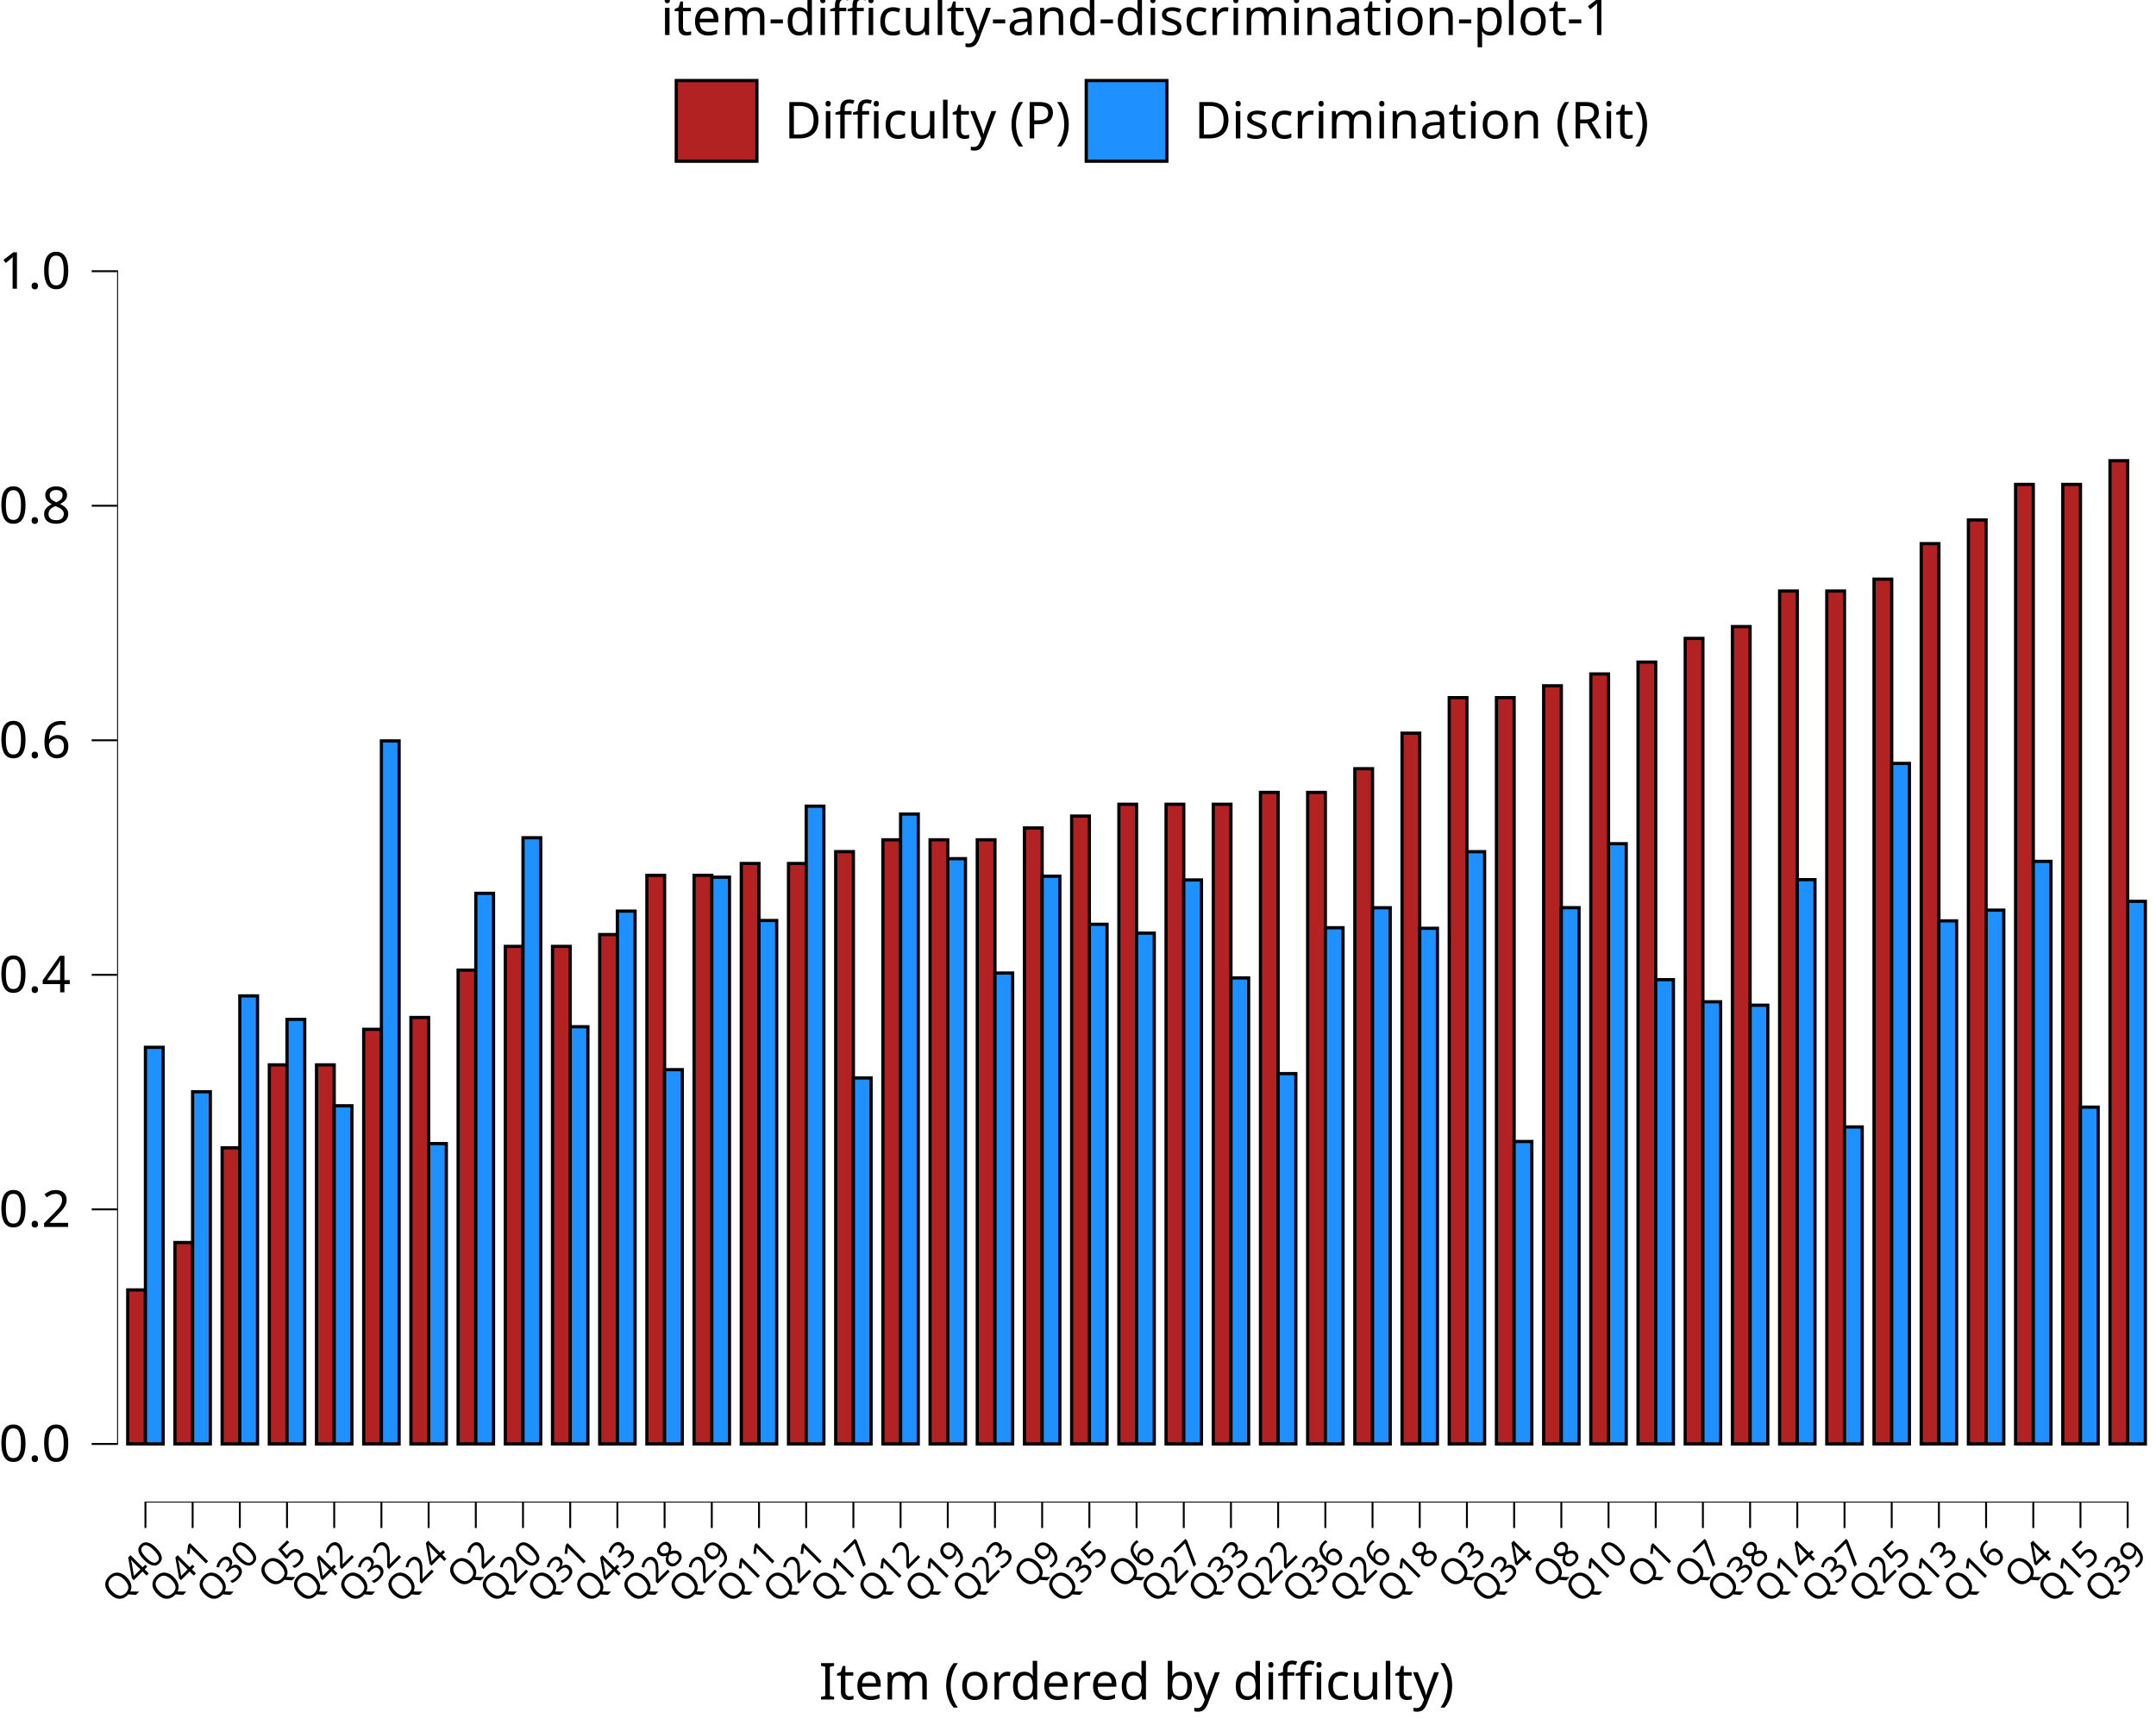
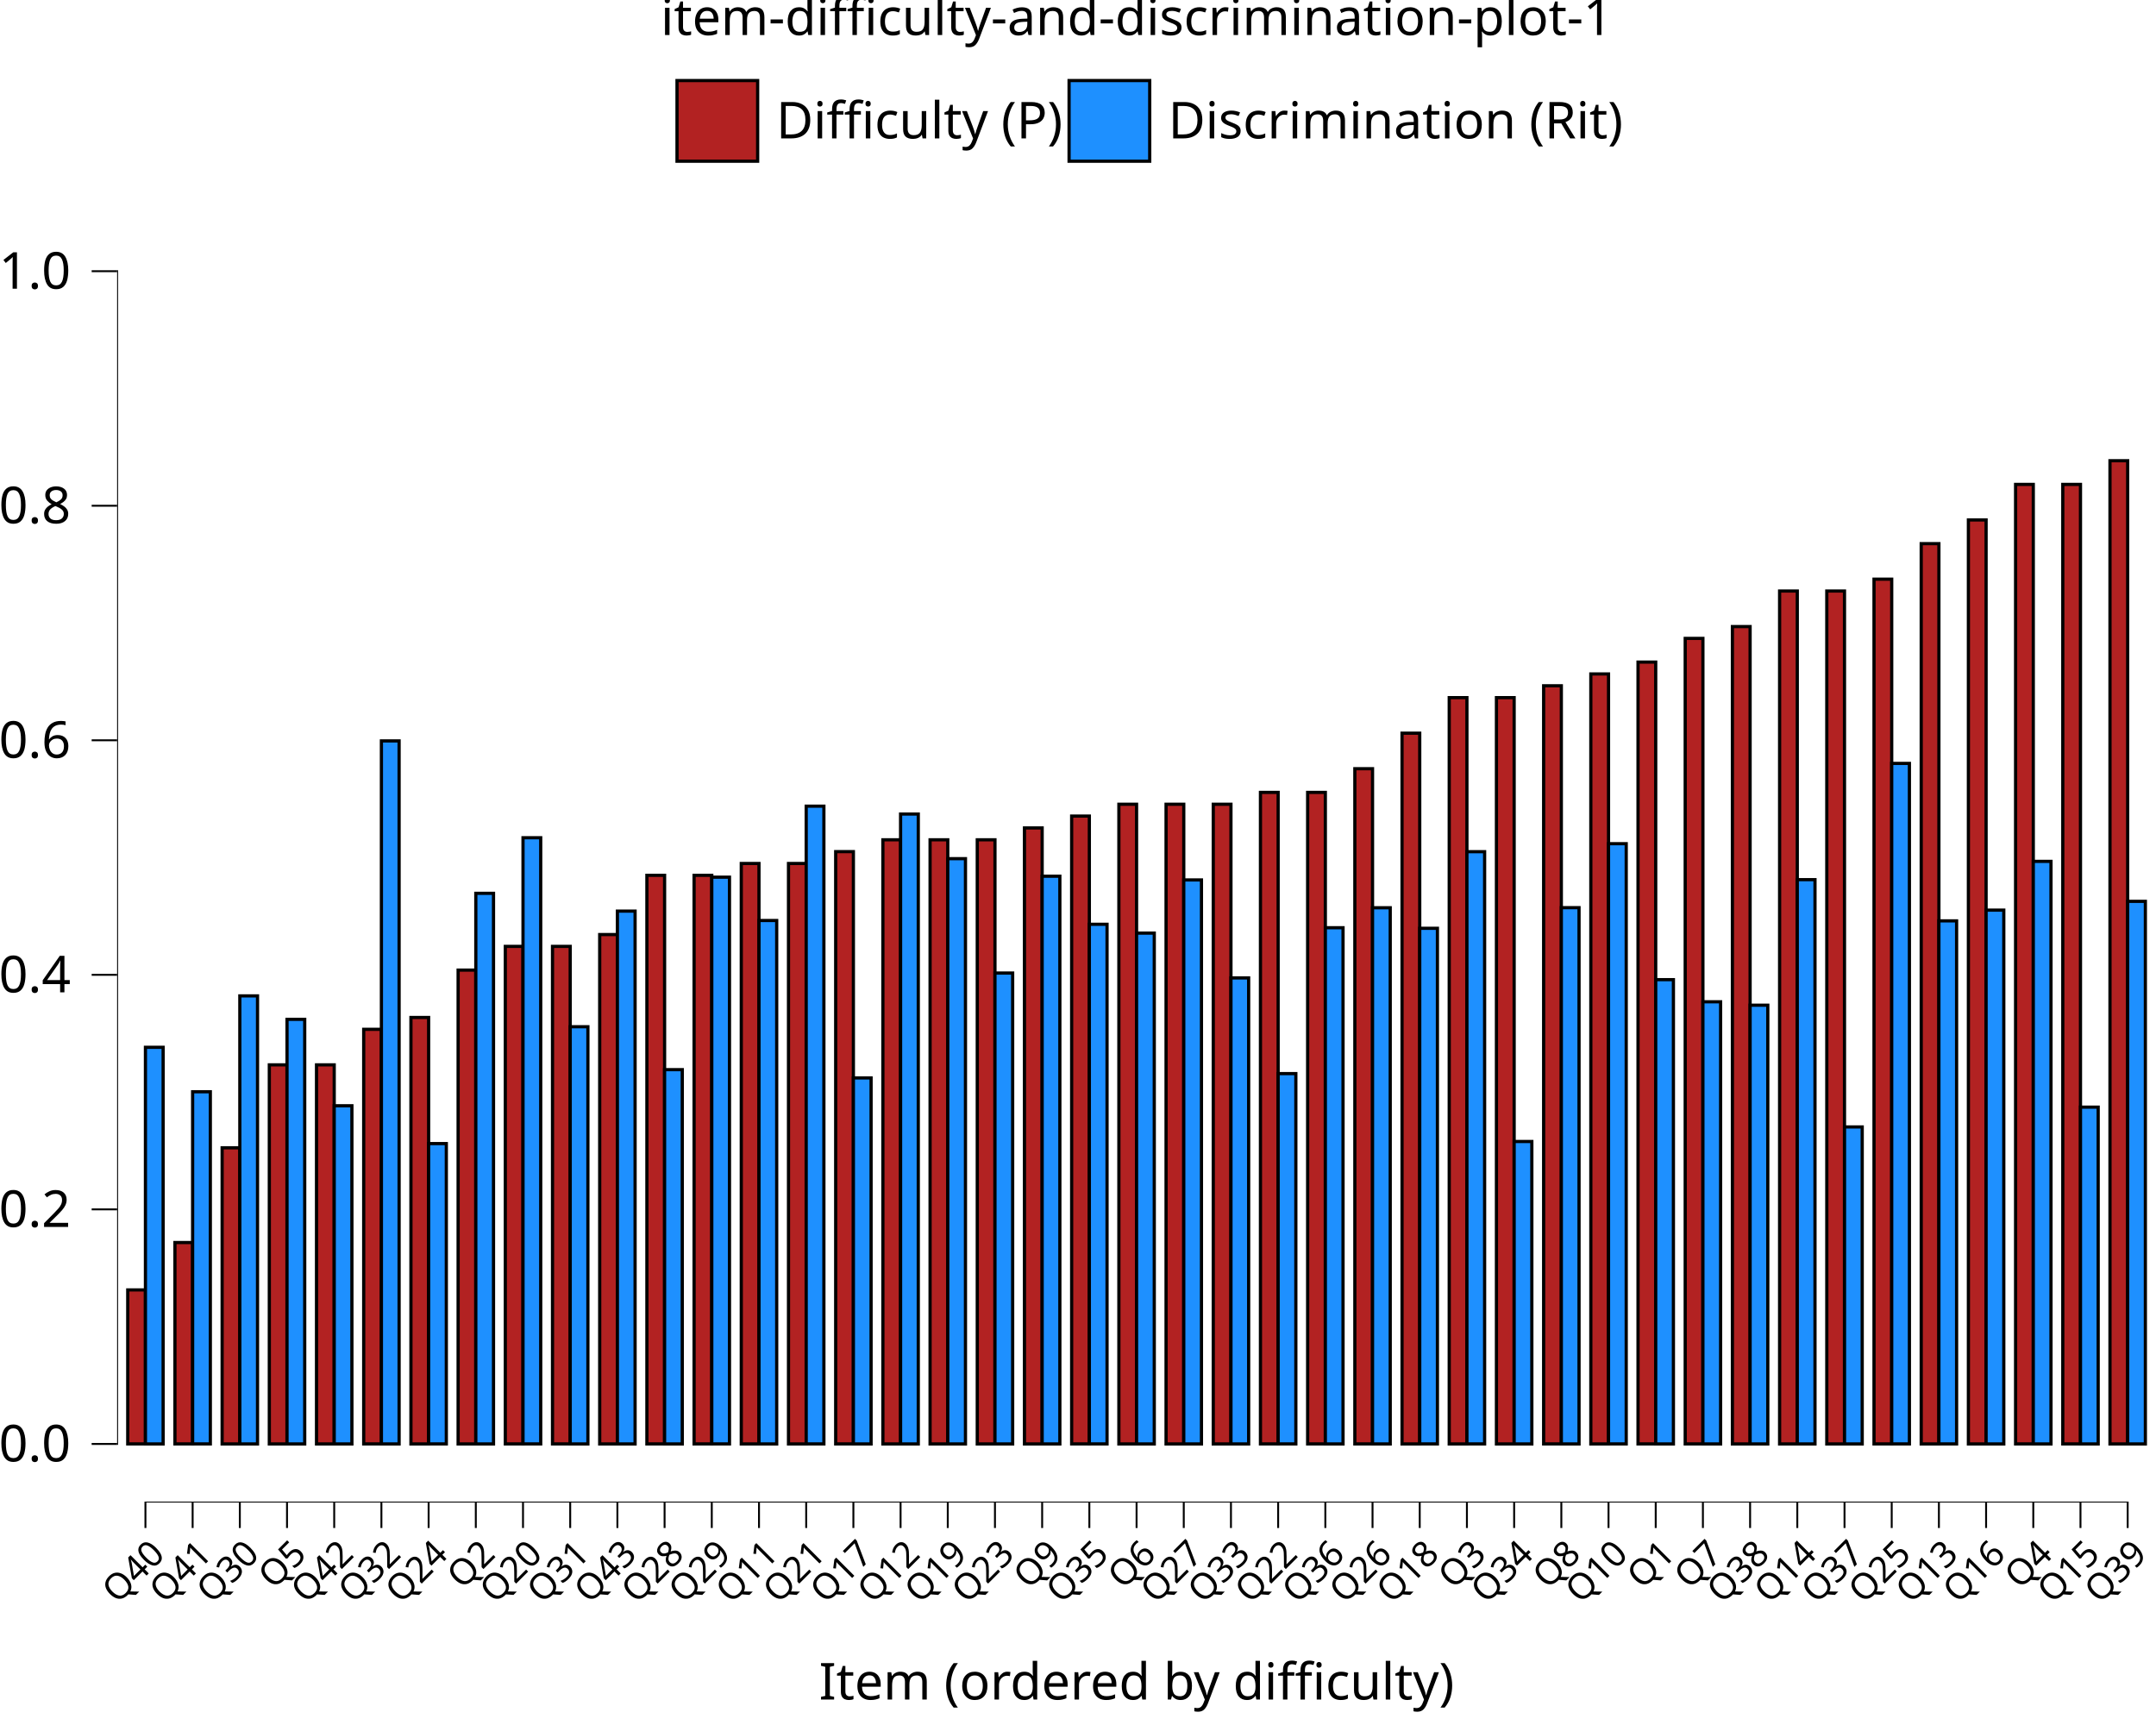
<svg xmlns="http://www.w3.org/2000/svg" class="svglite" data-engine-version="2.0" width="720.00pt" height="576.00pt" viewBox="0 0 720.00 576.00">
  <defs>
    <style type="text/css">
    .svglite line, .svglite polyline, .svglite polygon, .svglite path, .svglite rect, .svglite circle {
      fill: none;
      stroke: #000000;
      stroke-linecap: round;
      stroke-linejoin: round;
      stroke-miterlimit: 10.00;
    }
  </style>
  </defs>
  <rect width="100%" height="100%" style="stroke: none; fill: #FFFFFF;" />
  <defs>
    <clipPath id="cpMC4wMHw3MjAuMDB8MC4wMHw1NzYuMDA=">
      <rect x="0.00" y="0.00" width="720.00" height="576.00" />
    </clipPath>
  </defs>
  <g clip-path="url(#cpMC4wMHw3MjAuMDB8MC4wMHw1NzYuMDA=)">
    <rect x="0.00" y="0.00" width="720.00" height="576.00" style="stroke-width: 10.67; stroke: none;" />
  </g>
  <defs>
    <clipPath id="cpMzkuMTF8NzIwLjAwfDcwLjk3fDUwMS43Mg==">
      <rect x="39.11" y="70.97" width="680.89" height="430.75" />
    </clipPath>
  </defs>
  <g clip-path="url(#cpMzkuMTF8NzIwLjAwfDcwLjk3fDUwMS43Mg==)">
    <rect x="39.11" y="70.97" width="680.89" height="430.75" style="stroke-width: 10.67; stroke: none;" />
    <rect x="547.02" y="221.08" width="5.91" height="261.06" style="stroke-width: 1.07; stroke-linecap: butt; stroke-linejoin: miter; fill: #B22222;" />
    <rect x="152.99" y="323.93" width="5.91" height="158.22" style="stroke-width: 1.07; stroke-linecap: butt; stroke-linejoin: miter; fill: #B22222;" />
    <rect x="483.97" y="232.95" width="5.91" height="249.20" style="stroke-width: 1.07; stroke-linecap: butt; stroke-linejoin: miter; fill: #B22222;" />
    <rect x="673.11" y="161.75" width="5.91" height="320.39" style="stroke-width: 1.07; stroke-linecap: butt; stroke-linejoin: miter; fill: #B22222;" />
    <rect x="89.94" y="355.57" width="5.91" height="126.58" style="stroke-width: 1.07; stroke-linecap: butt; stroke-linejoin: miter; fill: #B22222;" />
    <rect x="373.65" y="268.55" width="5.91" height="213.60" style="stroke-width: 1.07; stroke-linecap: butt; stroke-linejoin: miter; fill: #B22222;" />
    <rect x="562.78" y="213.17" width="5.91" height="268.97" style="stroke-width: 1.07; stroke-linecap: butt; stroke-linejoin: miter; fill: #B22222;" />
    <rect x="515.50" y="228.99" width="5.91" height="253.15" style="stroke-width: 1.07; stroke-linecap: butt; stroke-linejoin: miter; fill: #B22222;" />
    <rect x="342.12" y="276.46" width="5.91" height="205.69" style="stroke-width: 1.07; stroke-linecap: butt; stroke-linejoin: miter; fill: #B22222;" />
    <rect x="531.26" y="225.04" width="5.91" height="257.11" style="stroke-width: 1.07; stroke-linecap: butt; stroke-linejoin: miter; fill: #B22222;" />
    <rect x="247.55" y="288.33" width="5.91" height="193.82" style="stroke-width: 1.07; stroke-linecap: butt; stroke-linejoin: miter; fill: #B22222;" />
    <rect x="294.84" y="280.42" width="5.91" height="201.73" style="stroke-width: 1.07; stroke-linecap: butt; stroke-linejoin: miter; fill: #B22222;" />
    <rect x="641.59" y="181.53" width="5.91" height="300.62" style="stroke-width: 1.07; stroke-linecap: butt; stroke-linejoin: miter; fill: #B22222;" />
    <rect x="594.30" y="197.35" width="5.91" height="284.80" style="stroke-width: 1.07; stroke-linecap: butt; stroke-linejoin: miter; fill: #B22222;" />
    <rect x="688.87" y="161.75" width="5.91" height="320.39" style="stroke-width: 1.07; stroke-linecap: butt; stroke-linejoin: miter; fill: #B22222;" />
    <rect x="657.35" y="173.62" width="5.91" height="308.53" style="stroke-width: 1.07; stroke-linecap: butt; stroke-linejoin: miter; fill: #B22222;" />
    <rect x="279.08" y="284.37" width="5.91" height="197.77" style="stroke-width: 1.07; stroke-linecap: butt; stroke-linejoin: miter; fill: #B22222;" />
    <rect x="468.21" y="244.82" width="5.91" height="237.33" style="stroke-width: 1.07; stroke-linecap: butt; stroke-linejoin: miter; fill: #B22222;" />
    <rect x="310.60" y="280.42" width="5.91" height="201.73" style="stroke-width: 1.07; stroke-linecap: butt; stroke-linejoin: miter; fill: #B22222;" />
    <rect x="168.75" y="316.01" width="5.91" height="166.13" style="stroke-width: 1.07; stroke-linecap: butt; stroke-linejoin: miter; fill: #B22222;" />
    <rect x="263.32" y="288.33" width="5.91" height="193.82" style="stroke-width: 1.07; stroke-linecap: butt; stroke-linejoin: miter; fill: #B22222;" />
    <rect x="420.93" y="264.59" width="5.91" height="217.55" style="stroke-width: 1.07; stroke-linecap: butt; stroke-linejoin: miter; fill: #B22222;" />
    <rect x="326.36" y="280.42" width="5.91" height="201.73" style="stroke-width: 1.07; stroke-linecap: butt; stroke-linejoin: miter; fill: #B22222;" />
    <rect x="137.23" y="339.75" width="5.91" height="142.40" style="stroke-width: 1.07; stroke-linecap: butt; stroke-linejoin: miter; fill: #B22222;" />
    <rect x="625.83" y="193.39" width="5.91" height="288.75" style="stroke-width: 1.07; stroke-linecap: butt; stroke-linejoin: miter; fill: #B22222;" />
    <rect x="452.45" y="256.68" width="5.91" height="225.46" style="stroke-width: 1.07; stroke-linecap: butt; stroke-linejoin: miter; fill: #B22222;" />
    <rect x="389.41" y="268.55" width="5.91" height="213.60" style="stroke-width: 1.07; stroke-linecap: butt; stroke-linejoin: miter; fill: #B22222;" />
    <rect x="216.03" y="292.28" width="5.91" height="189.86" style="stroke-width: 1.07; stroke-linecap: butt; stroke-linejoin: miter; fill: #B22222;" />
    <rect x="231.79" y="292.28" width="5.91" height="189.86" style="stroke-width: 1.07; stroke-linecap: butt; stroke-linejoin: miter; fill: #B22222;" />
    <rect x="74.18" y="383.26" width="5.91" height="98.89" style="stroke-width: 1.07; stroke-linecap: butt; stroke-linejoin: miter; fill: #B22222;" />
    <rect x="184.51" y="316.01" width="5.91" height="166.13" style="stroke-width: 1.07; stroke-linecap: butt; stroke-linejoin: miter; fill: #B22222;" />
    <rect x="121.46" y="343.70" width="5.91" height="138.44" style="stroke-width: 1.07; stroke-linecap: butt; stroke-linejoin: miter; fill: #B22222;" />
    <rect x="405.17" y="268.55" width="5.91" height="213.60" style="stroke-width: 1.07; stroke-linecap: butt; stroke-linejoin: miter; fill: #B22222;" />
    <rect x="499.74" y="232.95" width="5.91" height="249.20" style="stroke-width: 1.07; stroke-linecap: butt; stroke-linejoin: miter; fill: #B22222;" />
    <rect x="357.88" y="272.50" width="5.91" height="209.64" style="stroke-width: 1.07; stroke-linecap: butt; stroke-linejoin: miter; fill: #B22222;" />
    <rect x="436.69" y="264.59" width="5.91" height="217.55" style="stroke-width: 1.07; stroke-linecap: butt; stroke-linejoin: miter; fill: #B22222;" />
    <rect x="610.06" y="197.35" width="5.91" height="284.80" style="stroke-width: 1.07; stroke-linecap: butt; stroke-linejoin: miter; fill: #B22222;" />
    <rect x="578.54" y="209.22" width="5.91" height="272.93" style="stroke-width: 1.07; stroke-linecap: butt; stroke-linejoin: miter; fill: #B22222;" />
    <rect x="704.63" y="153.84" width="5.91" height="328.31" style="stroke-width: 1.07; stroke-linecap: butt; stroke-linejoin: miter; fill: #B22222;" />
    <rect x="42.66" y="430.72" width="5.91" height="51.42" style="stroke-width: 1.07; stroke-linecap: butt; stroke-linejoin: miter; fill: #B22222;" />
    <rect x="58.42" y="414.90" width="5.91" height="67.24" style="stroke-width: 1.07; stroke-linecap: butt; stroke-linejoin: miter; fill: #B22222;" />
    <rect x="105.70" y="355.57" width="5.91" height="126.58" style="stroke-width: 1.07; stroke-linecap: butt; stroke-linejoin: miter; fill: #B22222;" />
    <rect x="200.27" y="312.06" width="5.91" height="170.09" style="stroke-width: 1.07; stroke-linecap: butt; stroke-linejoin: miter; fill: #B22222;" />
    <rect x="552.93" y="327.12" width="5.91" height="155.03" style="stroke-width: 1.07; stroke-linecap: butt; stroke-linejoin: miter; fill: #1E90FF;" />
    <rect x="158.90" y="298.29" width="5.91" height="183.86" style="stroke-width: 1.07; stroke-linecap: butt; stroke-linejoin: miter; fill: #1E90FF;" />
    <rect x="489.88" y="284.39" width="5.91" height="197.75" style="stroke-width: 1.07; stroke-linecap: butt; stroke-linejoin: miter; fill: #1E90FF;" />
    <rect x="679.02" y="287.62" width="5.91" height="194.53" style="stroke-width: 1.07; stroke-linecap: butt; stroke-linejoin: miter; fill: #1E90FF;" />
    <rect x="95.85" y="340.37" width="5.91" height="141.78" style="stroke-width: 1.07; stroke-linecap: butt; stroke-linejoin: miter; fill: #1E90FF;" />
    <rect x="379.56" y="311.58" width="5.91" height="170.57" style="stroke-width: 1.07; stroke-linecap: butt; stroke-linejoin: miter; fill: #1E90FF;" />
    <rect x="568.69" y="334.51" width="5.91" height="147.64" style="stroke-width: 1.07; stroke-linecap: butt; stroke-linejoin: miter; fill: #1E90FF;" />
    <rect x="521.41" y="303.08" width="5.91" height="179.07" style="stroke-width: 1.07; stroke-linecap: butt; stroke-linejoin: miter; fill: #1E90FF;" />
    <rect x="348.03" y="292.58" width="5.91" height="189.57" style="stroke-width: 1.07; stroke-linecap: butt; stroke-linejoin: miter; fill: #1E90FF;" />
    <rect x="537.17" y="281.72" width="5.91" height="200.42" style="stroke-width: 1.07; stroke-linecap: butt; stroke-linejoin: miter; fill: #1E90FF;" />
    <rect x="253.47" y="307.37" width="5.91" height="174.78" style="stroke-width: 1.07; stroke-linecap: butt; stroke-linejoin: miter; fill: #1E90FF;" />
    <rect x="300.75" y="271.82" width="5.91" height="210.33" style="stroke-width: 1.07; stroke-linecap: butt; stroke-linejoin: miter; fill: #1E90FF;" />
    <rect x="647.50" y="307.49" width="5.91" height="174.65" style="stroke-width: 1.07; stroke-linecap: butt; stroke-linejoin: miter; fill: #1E90FF;" />
    <rect x="600.21" y="293.73" width="5.91" height="188.42" style="stroke-width: 1.07; stroke-linecap: butt; stroke-linejoin: miter; fill: #1E90FF;" />
    <rect x="694.78" y="369.69" width="5.91" height="112.46" style="stroke-width: 1.07; stroke-linecap: butt; stroke-linejoin: miter; fill: #1E90FF;" />
    <rect x="663.26" y="303.90" width="5.91" height="178.25" style="stroke-width: 1.07; stroke-linecap: butt; stroke-linejoin: miter; fill: #1E90FF;" />
    <rect x="284.99" y="359.93" width="5.91" height="122.22" style="stroke-width: 1.07; stroke-linecap: butt; stroke-linejoin: miter; fill: #1E90FF;" />
    <rect x="474.12" y="309.97" width="5.91" height="172.17" style="stroke-width: 1.07; stroke-linecap: butt; stroke-linejoin: miter; fill: #1E90FF;" />
    <rect x="316.51" y="286.72" width="5.91" height="195.43" style="stroke-width: 1.07; stroke-linecap: butt; stroke-linejoin: miter; fill: #1E90FF;" />
    <rect x="174.66" y="279.73" width="5.91" height="202.41" style="stroke-width: 1.07; stroke-linecap: butt; stroke-linejoin: miter; fill: #1E90FF;" />
    <rect x="269.23" y="269.19" width="5.91" height="212.95" style="stroke-width: 1.07; stroke-linecap: butt; stroke-linejoin: miter; fill: #1E90FF;" />
    <rect x="426.84" y="358.49" width="5.91" height="123.65" style="stroke-width: 1.07; stroke-linecap: butt; stroke-linejoin: miter; fill: #1E90FF;" />
    <rect x="332.27" y="324.91" width="5.91" height="157.24" style="stroke-width: 1.07; stroke-linecap: butt; stroke-linejoin: miter; fill: #1E90FF;" />
    <rect x="143.14" y="381.86" width="5.91" height="100.28" style="stroke-width: 1.07; stroke-linecap: butt; stroke-linejoin: miter; fill: #1E90FF;" />
    <rect x="631.74" y="254.91" width="5.91" height="227.23" style="stroke-width: 1.07; stroke-linecap: butt; stroke-linejoin: miter; fill: #1E90FF;" />
    <rect x="458.36" y="303.11" width="5.91" height="179.04" style="stroke-width: 1.07; stroke-linecap: butt; stroke-linejoin: miter; fill: #1E90FF;" />
    <rect x="395.32" y="293.82" width="5.91" height="188.33" style="stroke-width: 1.07; stroke-linecap: butt; stroke-linejoin: miter; fill: #1E90FF;" />
    <rect x="221.94" y="357.17" width="5.91" height="124.98" style="stroke-width: 1.07; stroke-linecap: butt; stroke-linejoin: miter; fill: #1E90FF;" />
    <rect x="237.70" y="292.90" width="5.91" height="189.24" style="stroke-width: 1.07; stroke-linecap: butt; stroke-linejoin: miter; fill: #1E90FF;" />
    <rect x="80.09" y="332.54" width="5.91" height="149.61" style="stroke-width: 1.07; stroke-linecap: butt; stroke-linejoin: miter; fill: #1E90FF;" />
    <rect x="190.42" y="342.84" width="5.91" height="139.31" style="stroke-width: 1.07; stroke-linecap: butt; stroke-linejoin: miter; fill: #1E90FF;" />
    <rect x="127.37" y="247.40" width="5.91" height="234.75" style="stroke-width: 1.07; stroke-linecap: butt; stroke-linejoin: miter; fill: #1E90FF;" />
    <rect x="411.08" y="326.54" width="5.91" height="155.61" style="stroke-width: 1.07; stroke-linecap: butt; stroke-linejoin: miter; fill: #1E90FF;" />
    <rect x="505.65" y="381.16" width="5.91" height="100.99" style="stroke-width: 1.07; stroke-linecap: butt; stroke-linejoin: miter; fill: #1E90FF;" />
    <rect x="363.79" y="308.63" width="5.91" height="173.51" style="stroke-width: 1.07; stroke-linecap: butt; stroke-linejoin: miter; fill: #1E90FF;" />
    <rect x="442.60" y="309.78" width="5.91" height="172.37" style="stroke-width: 1.07; stroke-linecap: butt; stroke-linejoin: miter; fill: #1E90FF;" />
    <rect x="615.98" y="376.30" width="5.91" height="105.85" style="stroke-width: 1.07; stroke-linecap: butt; stroke-linejoin: miter; fill: #1E90FF;" />
    <rect x="584.45" y="335.65" width="5.91" height="146.50" style="stroke-width: 1.07; stroke-linecap: butt; stroke-linejoin: miter; fill: #1E90FF;" />
    <rect x="710.54" y="300.97" width="5.91" height="181.18" style="stroke-width: 1.07; stroke-linecap: butt; stroke-linejoin: miter; fill: #1E90FF;" />
    <rect x="48.57" y="349.71" width="5.91" height="132.44" style="stroke-width: 1.07; stroke-linecap: butt; stroke-linejoin: miter; fill: #1E90FF;" />
    <rect x="64.33" y="364.55" width="5.91" height="117.59" style="stroke-width: 1.07; stroke-linecap: butt; stroke-linejoin: miter; fill: #1E90FF;" />
    <rect x="111.61" y="369.23" width="5.91" height="112.92" style="stroke-width: 1.07; stroke-linecap: butt; stroke-linejoin: miter; fill: #1E90FF;" />
    <rect x="206.18" y="304.23" width="5.91" height="177.92" style="stroke-width: 1.07; stroke-linecap: butt; stroke-linejoin: miter; fill: #1E90FF;" />
    <line x1="48.25" y1="501.72" x2="710.86" y2="501.72" style="stroke-width: 0.64; stroke-linecap: butt;" />
    <line x1="39.11" y1="482.46" x2="39.11" y2="90.23" style="stroke-width: 0.64; stroke-linecap: butt;" />
    <rect x="39.11" y="70.97" width="680.89" height="430.75" style="stroke-width: 0.00; stroke: none;" />
  </g>
  <g clip-path="url(#cpMC4wMHw3MjAuMDB8MC4wMHw1NzYuMDA=)">
    <polyline points="39.11,501.72 39.11,70.97 " style="stroke-width: 0.00; stroke: none; stroke-linecap: butt;" />
    <text x="23.63" y="487.99" text-anchor="end" style="font-size: 17.00px; font-family: sans;" textLength="23.63px" lengthAdjust="spacingAndGlyphs">0.0</text>
    <text x="23.63" y="409.68" text-anchor="end" style="font-size: 17.00px; font-family: sans;" textLength="23.63px" lengthAdjust="spacingAndGlyphs">0.2</text>
    <text x="23.63" y="331.36" text-anchor="end" style="font-size: 17.00px; font-family: sans;" textLength="23.63px" lengthAdjust="spacingAndGlyphs">0.4</text>
    <text x="23.63" y="253.04" text-anchor="end" style="font-size: 17.00px; font-family: sans;" textLength="23.63px" lengthAdjust="spacingAndGlyphs">0.6</text>
    <text x="23.63" y="174.72" text-anchor="end" style="font-size: 17.00px; font-family: sans;" textLength="23.63px" lengthAdjust="spacingAndGlyphs">0.8</text>
    <text x="23.63" y="96.40" text-anchor="end" style="font-size: 17.00px; font-family: sans;" textLength="23.63px" lengthAdjust="spacingAndGlyphs">1.0</text>
    <polyline points="30.61,482.15 39.11,482.15 " style="stroke-width: 0.64; stroke-linecap: butt;" />
    <polyline points="30.61,403.83 39.11,403.83 " style="stroke-width: 0.64; stroke-linecap: butt;" />
    <polyline points="30.61,325.51 39.11,325.51 " style="stroke-width: 0.64; stroke-linecap: butt;" />
    <polyline points="30.61,247.19 39.11,247.19 " style="stroke-width: 0.64; stroke-linecap: butt;" />
    <polyline points="30.61,168.87 39.11,168.87 " style="stroke-width: 0.64; stroke-linecap: butt;" />
    <polyline points="30.61,90.55 39.11,90.55 " style="stroke-width: 0.64; stroke-linecap: butt;" />
    <polyline points="39.11,501.72 720.00,501.72 " style="stroke-width: 0.00; stroke: none; stroke-linecap: butt;" />
    <polyline points="48.57,510.23 48.57,501.72 " style="stroke-width: 0.64; stroke-linecap: butt;" />
    <polyline points="64.33,510.23 64.33,501.72 " style="stroke-width: 0.64; stroke-linecap: butt;" />
    <polyline points="80.09,510.23 80.09,501.72 " style="stroke-width: 0.64; stroke-linecap: butt;" />
    <polyline points="95.85,510.23 95.85,501.72 " style="stroke-width: 0.64; stroke-linecap: butt;" />
    <polyline points="111.61,510.23 111.61,501.72 " style="stroke-width: 0.64; stroke-linecap: butt;" />
    <polyline points="127.37,510.23 127.37,501.72 " style="stroke-width: 0.64; stroke-linecap: butt;" />
    <polyline points="143.14,510.23 143.14,501.72 " style="stroke-width: 0.64; stroke-linecap: butt;" />
    <polyline points="158.90,510.23 158.90,501.72 " style="stroke-width: 0.64; stroke-linecap: butt;" />
    <polyline points="174.66,510.23 174.66,501.72 " style="stroke-width: 0.64; stroke-linecap: butt;" />
    <polyline points="190.42,510.23 190.42,501.72 " style="stroke-width: 0.64; stroke-linecap: butt;" />
    <polyline points="206.18,510.23 206.18,501.72 " style="stroke-width: 0.64; stroke-linecap: butt;" />
    <polyline points="221.94,510.23 221.94,501.72 " style="stroke-width: 0.64; stroke-linecap: butt;" />
    <polyline points="237.70,510.23 237.70,501.72 " style="stroke-width: 0.64; stroke-linecap: butt;" />
    <polyline points="253.47,510.23 253.47,501.72 " style="stroke-width: 0.64; stroke-linecap: butt;" />
    <polyline points="269.23,510.23 269.23,501.72 " style="stroke-width: 0.64; stroke-linecap: butt;" />
    <polyline points="284.99,510.23 284.99,501.72 " style="stroke-width: 0.64; stroke-linecap: butt;" />
    <polyline points="300.75,510.23 300.75,501.72 " style="stroke-width: 0.64; stroke-linecap: butt;" />
    <polyline points="316.51,510.23 316.51,501.72 " style="stroke-width: 0.64; stroke-linecap: butt;" />
    <polyline points="332.27,510.23 332.27,501.72 " style="stroke-width: 0.64; stroke-linecap: butt;" />
    <polyline points="348.03,510.23 348.03,501.72 " style="stroke-width: 0.64; stroke-linecap: butt;" />
    <polyline points="363.79,510.23 363.79,501.72 " style="stroke-width: 0.64; stroke-linecap: butt;" />
    <polyline points="379.56,510.23 379.56,501.72 " style="stroke-width: 0.64; stroke-linecap: butt;" />
    <polyline points="395.32,510.23 395.32,501.72 " style="stroke-width: 0.64; stroke-linecap: butt;" />
    <polyline points="411.08,510.23 411.08,501.72 " style="stroke-width: 0.64; stroke-linecap: butt;" />
    <polyline points="426.84,510.23 426.84,501.72 " style="stroke-width: 0.64; stroke-linecap: butt;" />
    <polyline points="442.60,510.23 442.60,501.72 " style="stroke-width: 0.64; stroke-linecap: butt;" />
    <polyline points="458.36,510.23 458.36,501.72 " style="stroke-width: 0.64; stroke-linecap: butt;" />
    <polyline points="474.12,510.23 474.12,501.72 " style="stroke-width: 0.64; stroke-linecap: butt;" />
    <polyline points="489.88,510.23 489.88,501.72 " style="stroke-width: 0.64; stroke-linecap: butt;" />
    <polyline points="505.65,510.23 505.65,501.72 " style="stroke-width: 0.64; stroke-linecap: butt;" />
    <polyline points="521.41,510.23 521.41,501.72 " style="stroke-width: 0.64; stroke-linecap: butt;" />
    <polyline points="537.17,510.23 537.17,501.72 " style="stroke-width: 0.64; stroke-linecap: butt;" />
    <polyline points="552.93,510.23 552.93,501.72 " style="stroke-width: 0.64; stroke-linecap: butt;" />
    <polyline points="568.69,510.23 568.69,501.72 " style="stroke-width: 0.64; stroke-linecap: butt;" />
    <polyline points="584.45,510.23 584.45,501.72 " style="stroke-width: 0.64; stroke-linecap: butt;" />
    <polyline points="600.21,510.23 600.21,501.72 " style="stroke-width: 0.64; stroke-linecap: butt;" />
    <polyline points="615.98,510.23 615.98,501.72 " style="stroke-width: 0.64; stroke-linecap: butt;" />
    <polyline points="631.74,510.23 631.74,501.72 " style="stroke-width: 0.64; stroke-linecap: butt;" />
    <polyline points="647.50,510.23 647.50,501.72 " style="stroke-width: 0.64; stroke-linecap: butt;" />
    <polyline points="663.26,510.23 663.26,501.72 " style="stroke-width: 0.64; stroke-linecap: butt;" />
    <polyline points="679.02,510.23 679.02,501.72 " style="stroke-width: 0.64; stroke-linecap: butt;" />
    <polyline points="694.78,510.23 694.78,501.72 " style="stroke-width: 0.64; stroke-linecap: butt;" />
    <polyline points="710.54,510.23 710.54,501.72 " style="stroke-width: 0.64; stroke-linecap: butt;" />
    <text transform="translate(55.58,519.48) rotate(-45)" text-anchor="end" style="font-size: 12.00px; font-family: sans;" textLength="22.69px" lengthAdjust="spacingAndGlyphs">Q40</text>
    <text transform="translate(71.34,519.48) rotate(-45)" text-anchor="end" style="font-size: 12.00px; font-family: sans;" textLength="22.69px" lengthAdjust="spacingAndGlyphs">Q41</text>
    <text transform="translate(87.10,519.48) rotate(-45)" text-anchor="end" style="font-size: 12.00px; font-family: sans;" textLength="22.69px" lengthAdjust="spacingAndGlyphs">Q30</text>
    <text transform="translate(102.86,519.48) rotate(-45)" text-anchor="end" style="font-size: 12.00px; font-family: sans;" textLength="16.01px" lengthAdjust="spacingAndGlyphs">Q5</text>
    <text transform="translate(118.62,519.48) rotate(-45)" text-anchor="end" style="font-size: 12.00px; font-family: sans;" textLength="22.69px" lengthAdjust="spacingAndGlyphs">Q42</text>
    <text transform="translate(134.38,519.48) rotate(-45)" text-anchor="end" style="font-size: 12.00px; font-family: sans;" textLength="22.69px" lengthAdjust="spacingAndGlyphs">Q32</text>
    <text transform="translate(150.14,519.48) rotate(-45)" text-anchor="end" style="font-size: 12.00px; font-family: sans;" textLength="22.69px" lengthAdjust="spacingAndGlyphs">Q24</text>
    <text transform="translate(165.90,519.48) rotate(-45)" text-anchor="end" style="font-size: 12.00px; font-family: sans;" textLength="16.01px" lengthAdjust="spacingAndGlyphs">Q2</text>
    <text transform="translate(181.67,519.48) rotate(-45)" text-anchor="end" style="font-size: 12.00px; font-family: sans;" textLength="22.69px" lengthAdjust="spacingAndGlyphs">Q20</text>
    <text transform="translate(197.43,519.48) rotate(-45)" text-anchor="end" style="font-size: 12.00px; font-family: sans;" textLength="22.69px" lengthAdjust="spacingAndGlyphs">Q31</text>
    <text transform="translate(213.19,519.48) rotate(-45)" text-anchor="end" style="font-size: 12.00px; font-family: sans;" textLength="22.69px" lengthAdjust="spacingAndGlyphs">Q43</text>
    <text transform="translate(228.95,519.48) rotate(-45)" text-anchor="end" style="font-size: 12.00px; font-family: sans;" textLength="22.69px" lengthAdjust="spacingAndGlyphs">Q28</text>
    <text transform="translate(244.71,519.48) rotate(-45)" text-anchor="end" style="font-size: 12.00px; font-family: sans;" textLength="22.69px" lengthAdjust="spacingAndGlyphs">Q29</text>
    <text transform="translate(260.47,519.48) rotate(-45)" text-anchor="end" style="font-size: 12.00px; font-family: sans;" textLength="22.69px" lengthAdjust="spacingAndGlyphs">Q11</text>
    <text transform="translate(276.23,519.48) rotate(-45)" text-anchor="end" style="font-size: 12.00px; font-family: sans;" textLength="22.69px" lengthAdjust="spacingAndGlyphs">Q21</text>
    <text transform="translate(292.00,519.48) rotate(-45)" text-anchor="end" style="font-size: 12.00px; font-family: sans;" textLength="22.69px" lengthAdjust="spacingAndGlyphs">Q17</text>
    <text transform="translate(307.76,519.48) rotate(-45)" text-anchor="end" style="font-size: 12.00px; font-family: sans;" textLength="22.69px" lengthAdjust="spacingAndGlyphs">Q12</text>
    <text transform="translate(323.52,519.48) rotate(-45)" text-anchor="end" style="font-size: 12.00px; font-family: sans;" textLength="22.69px" lengthAdjust="spacingAndGlyphs">Q19</text>
    <text transform="translate(339.28,519.48) rotate(-45)" text-anchor="end" style="font-size: 12.00px; font-family: sans;" textLength="22.69px" lengthAdjust="spacingAndGlyphs">Q23</text>
    <text transform="translate(355.04,519.48) rotate(-45)" text-anchor="end" style="font-size: 12.00px; font-family: sans;" textLength="16.01px" lengthAdjust="spacingAndGlyphs">Q9</text>
    <text transform="translate(370.80,519.48) rotate(-45)" text-anchor="end" style="font-size: 12.00px; font-family: sans;" textLength="22.69px" lengthAdjust="spacingAndGlyphs">Q35</text>
    <text transform="translate(386.56,519.48) rotate(-45)" text-anchor="end" style="font-size: 12.00px; font-family: sans;" textLength="16.01px" lengthAdjust="spacingAndGlyphs">Q6</text>
    <text transform="translate(402.32,519.48) rotate(-45)" text-anchor="end" style="font-size: 12.00px; font-family: sans;" textLength="22.69px" lengthAdjust="spacingAndGlyphs">Q27</text>
    <text transform="translate(418.09,519.48) rotate(-45)" text-anchor="end" style="font-size: 12.00px; font-family: sans;" textLength="22.69px" lengthAdjust="spacingAndGlyphs">Q33</text>
    <text transform="translate(433.85,519.48) rotate(-45)" text-anchor="end" style="font-size: 12.00px; font-family: sans;" textLength="22.69px" lengthAdjust="spacingAndGlyphs">Q22</text>
    <text transform="translate(449.61,519.48) rotate(-45)" text-anchor="end" style="font-size: 12.00px; font-family: sans;" textLength="22.69px" lengthAdjust="spacingAndGlyphs">Q36</text>
    <text transform="translate(465.37,519.48) rotate(-45)" text-anchor="end" style="font-size: 12.00px; font-family: sans;" textLength="22.69px" lengthAdjust="spacingAndGlyphs">Q26</text>
    <text transform="translate(481.13,519.48) rotate(-45)" text-anchor="end" style="font-size: 12.00px; font-family: sans;" textLength="22.69px" lengthAdjust="spacingAndGlyphs">Q18</text>
    <text transform="translate(496.89,519.48) rotate(-45)" text-anchor="end" style="font-size: 12.00px; font-family: sans;" textLength="16.01px" lengthAdjust="spacingAndGlyphs">Q3</text>
    <text transform="translate(512.65,519.48) rotate(-45)" text-anchor="end" style="font-size: 12.00px; font-family: sans;" textLength="22.69px" lengthAdjust="spacingAndGlyphs">Q34</text>
    <text transform="translate(528.41,519.48) rotate(-45)" text-anchor="end" style="font-size: 12.00px; font-family: sans;" textLength="16.01px" lengthAdjust="spacingAndGlyphs">Q8</text>
    <text transform="translate(544.18,519.48) rotate(-45)" text-anchor="end" style="font-size: 12.00px; font-family: sans;" textLength="22.69px" lengthAdjust="spacingAndGlyphs">Q10</text>
    <text transform="translate(559.94,519.48) rotate(-45)" text-anchor="end" style="font-size: 12.00px; font-family: sans;" textLength="16.01px" lengthAdjust="spacingAndGlyphs">Q1</text>
    <text transform="translate(575.70,519.48) rotate(-45)" text-anchor="end" style="font-size: 12.00px; font-family: sans;" textLength="16.01px" lengthAdjust="spacingAndGlyphs">Q7</text>
    <text transform="translate(591.46,519.48) rotate(-45)" text-anchor="end" style="font-size: 12.00px; font-family: sans;" textLength="22.69px" lengthAdjust="spacingAndGlyphs">Q38</text>
    <text transform="translate(607.22,519.48) rotate(-45)" text-anchor="end" style="font-size: 12.00px; font-family: sans;" textLength="22.69px" lengthAdjust="spacingAndGlyphs">Q14</text>
    <text transform="translate(622.98,519.48) rotate(-45)" text-anchor="end" style="font-size: 12.00px; font-family: sans;" textLength="22.69px" lengthAdjust="spacingAndGlyphs">Q37</text>
    <text transform="translate(638.74,519.48) rotate(-45)" text-anchor="end" style="font-size: 12.00px; font-family: sans;" textLength="22.69px" lengthAdjust="spacingAndGlyphs">Q25</text>
    <text transform="translate(654.51,519.48) rotate(-45)" text-anchor="end" style="font-size: 12.00px; font-family: sans;" textLength="22.69px" lengthAdjust="spacingAndGlyphs">Q13</text>
    <text transform="translate(670.27,519.48) rotate(-45)" text-anchor="end" style="font-size: 12.00px; font-family: sans;" textLength="22.69px" lengthAdjust="spacingAndGlyphs">Q16</text>
    <text transform="translate(686.03,519.48) rotate(-45)" text-anchor="end" style="font-size: 12.00px; font-family: sans;" textLength="16.01px" lengthAdjust="spacingAndGlyphs">Q4</text>
    <text transform="translate(701.79,519.48) rotate(-45)" text-anchor="end" style="font-size: 12.00px; font-family: sans;" textLength="22.69px" lengthAdjust="spacingAndGlyphs">Q15</text>
    <text transform="translate(717.55,519.48) rotate(-45)" text-anchor="end" style="font-size: 12.00px; font-family: sans;" textLength="22.69px" lengthAdjust="spacingAndGlyphs">Q39</text>
    <text x="379.56" y="567.49" text-anchor="middle" style="font-size: 17.00px; font-family: sans;" textLength="196.53px" lengthAdjust="spacingAndGlyphs">Item (ordered by difficulty)</text>
-     <rect x="211.19" y="20.71" width="336.74" height="39.31" style="stroke-width: 0.75; stroke: none;" />
-     <rect x="211.19" y="20.71" width="336.74" height="39.31" style="stroke-width: 10.67; stroke: none;" />
-     <rect x="225.13" y="26.19" width="28.35" height="28.35" style="stroke-width: 10.67; stroke: none;" />
-     <rect x="225.84" y="26.90" width="26.93" height="26.93" style="stroke-width: 1.07; stroke-linecap: butt; stroke-linejoin: miter; fill: #B22222;" />
-     <rect x="362.04" y="26.19" width="28.35" height="28.35" style="stroke-width: 10.67; stroke: none;" />
-     <rect x="362.75" y="26.90" width="26.93" height="26.93" style="stroke-width: 1.07; stroke-linecap: butt; stroke-linejoin: miter; fill: #1E90FF;" />
-     <text x="261.95" y="46.21" style="font-size: 17.00px; font-family: sans;" textLength="91.63px" lengthAdjust="spacingAndGlyphs">Difficulty (P)</text>
-     <text x="398.86" y="46.21" style="font-size: 17.00px; font-family: sans;" textLength="143.59px" lengthAdjust="spacingAndGlyphs">Discrimination (Rit)</text>
+     <rect x="219.90" y="20.71" width="319.30" height="39.31" style="stroke-width: 0.75; stroke: none;" />
+     <rect x="219.90" y="20.71" width="319.30" height="39.31" style="stroke-width: 10.67; stroke: none;" />
+     <rect x="225.38" y="26.19" width="28.35" height="28.35" style="stroke-width: 10.67; stroke: none;" />
+     <rect x="226.09" y="26.90" width="26.93" height="26.93" style="stroke-width: 1.07; stroke-linecap: butt; stroke-linejoin: miter; fill: #B22222;" />
+     <rect x="356.32" y="26.19" width="28.35" height="28.35" style="stroke-width: 10.67; stroke: none;" />
+     <rect x="357.02" y="26.90" width="26.93" height="26.93" style="stroke-width: 1.07; stroke-linecap: butt; stroke-linejoin: miter; fill: #1E90FF;" />
+     <text x="259.21" y="46.21" style="font-size: 17.00px; font-family: sans;" textLength="91.63px" lengthAdjust="spacingAndGlyphs">Difficulty (P)</text>
+     <text x="390.14" y="46.21" style="font-size: 17.00px; font-family: sans;" textLength="143.59px" lengthAdjust="spacingAndGlyphs">Discrimination (Rit)</text>
    <text x="379.56" y="11.70" text-anchor="middle" style="font-size: 17.00px; font-family: sans;" textLength="291.01px" lengthAdjust="spacingAndGlyphs">item-difficulty-and-discrimination-plot-1</text>
  </g>
</svg>
